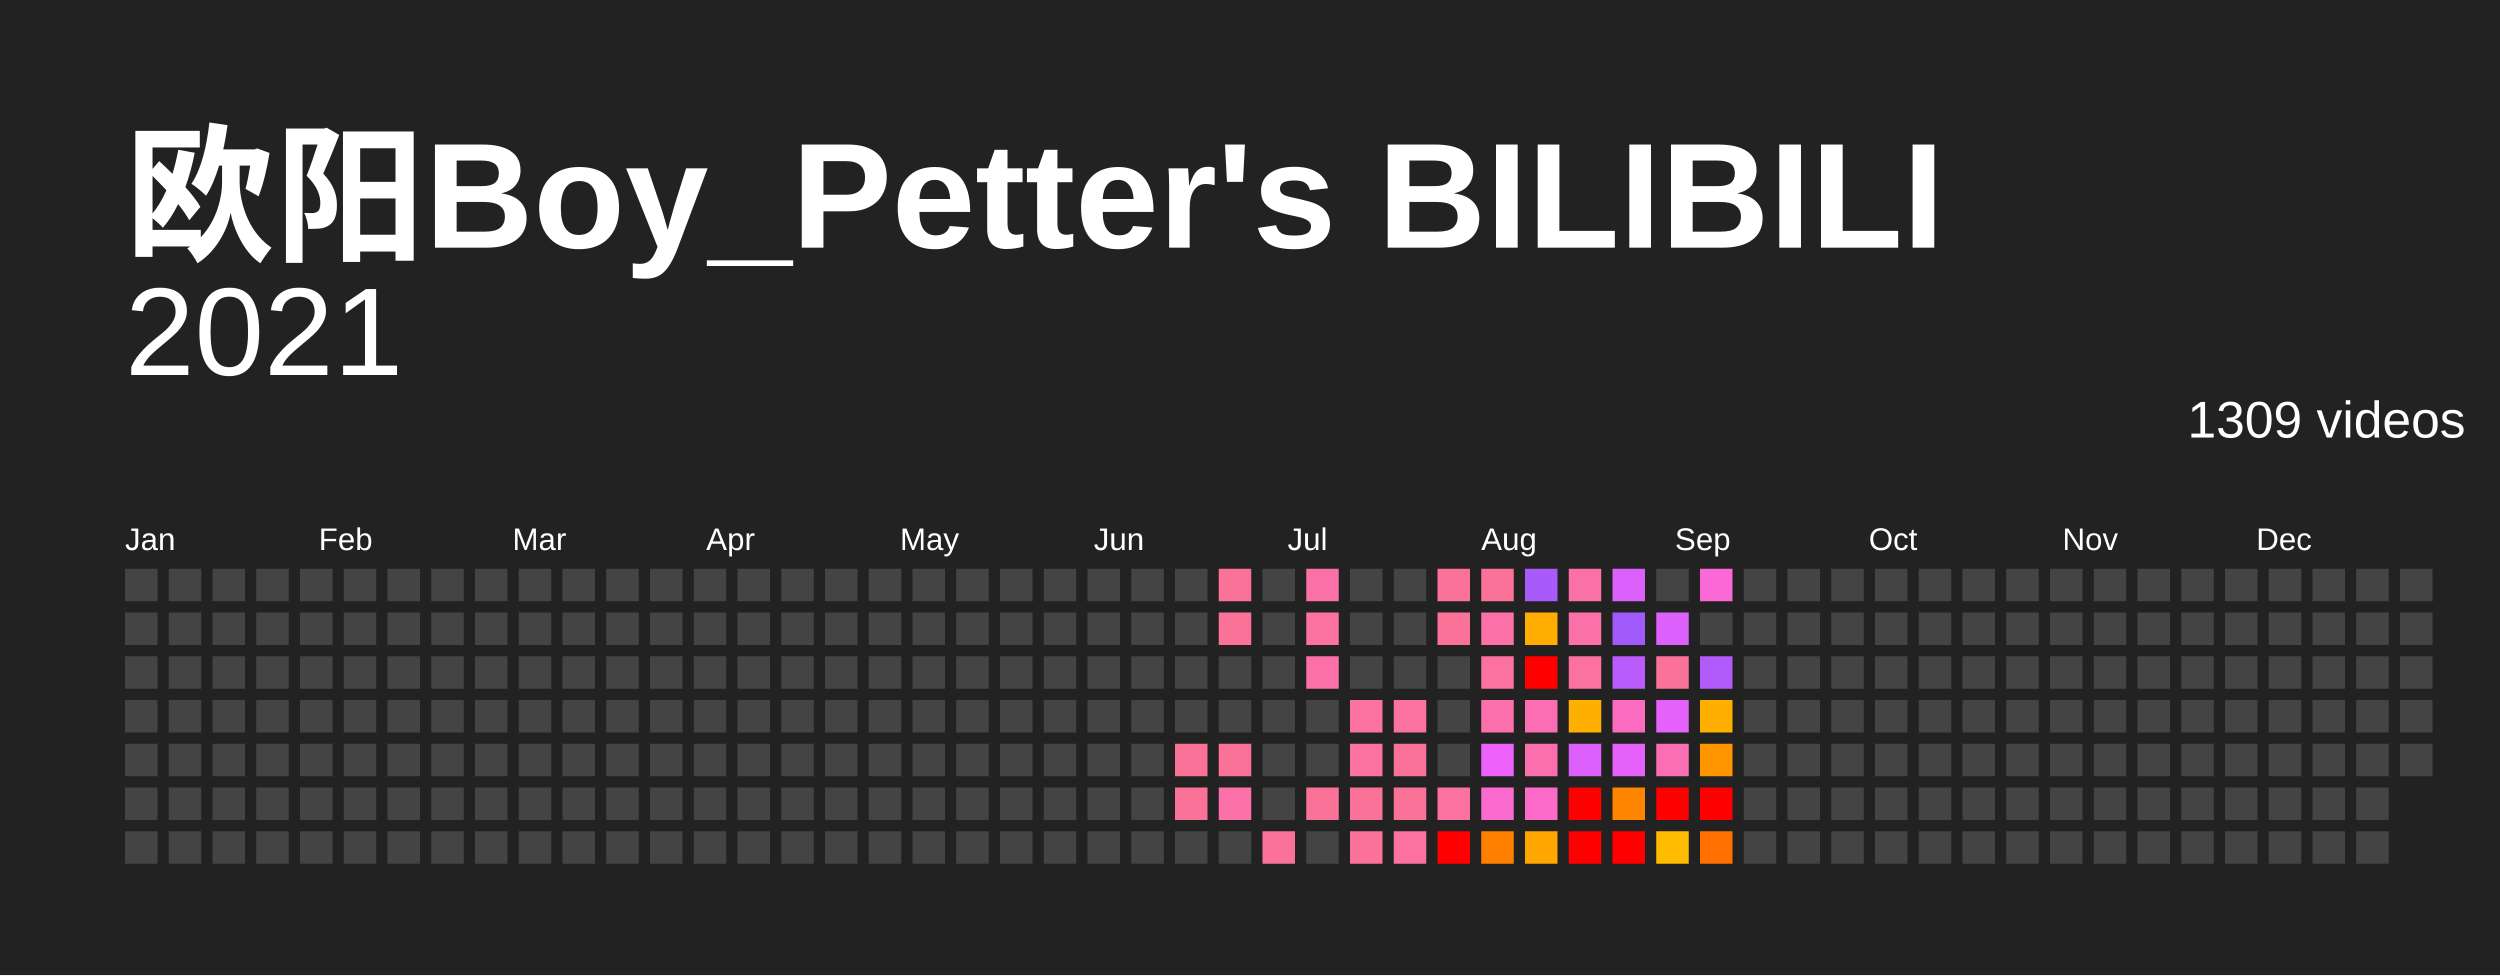
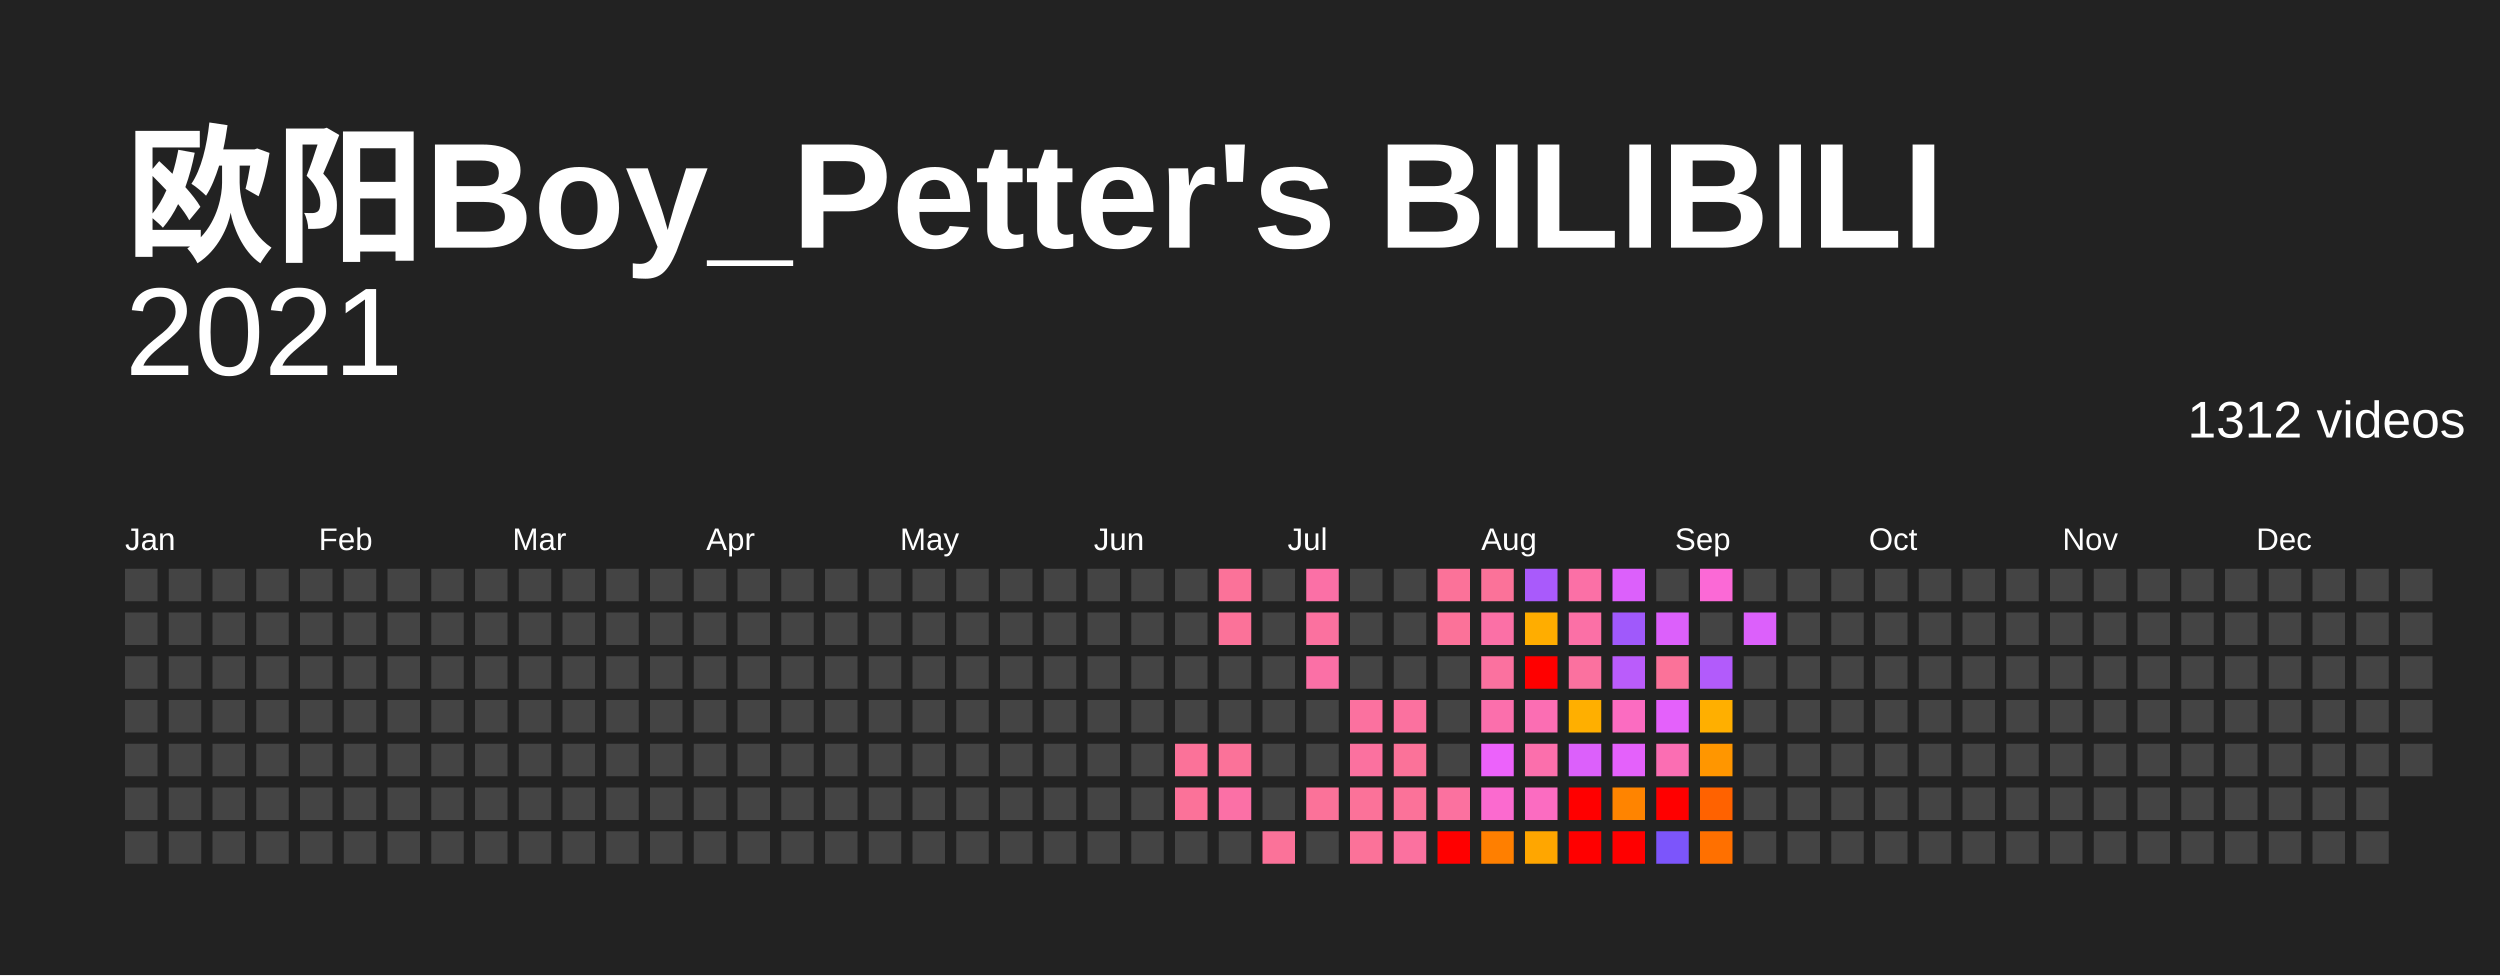
<svg xmlns="http://www.w3.org/2000/svg" baseProfile="full" height="78mm" version="1.1" viewBox="0,0,200,78" width="200mm">
  <defs />
  <rect fill="#222222" height="78" width="200" x="0" y="0" />
  <text fill="#FFFFFF" style="font-size:12px; font-family:Arial; font-weight:bold;" x="10" y="20">欧阳Boy_Petter's BILIBILI</text>
  <text alignment-baseline="hanging" fill="#FFFFFF" style="font-size:10.0px; font-family:Arial;" x="10" y="30">2021</text>
-   <text alignment-baseline="hanging" fill="#FFFFFF" style="font-size:4.125px; font-family:Arial;" x="175" y="35">1309 videos</text>
+   <text alignment-baseline="hanging" fill="#FFFFFF" style="font-size:4.125px; font-family:Arial;" x="175" y="35">1312 videos</text>
  <text fill="#FFFFFF" style="font-size:2.5px; font-family:Arial" x="10.0" y="44">Jan</text>
  <text fill="#FFFFFF" style="font-size:2.5px; font-family:Arial" x="25.5" y="44">Feb</text>
  <text fill="#FFFFFF" style="font-size:2.5px; font-family:Arial" x="41.0" y="44">Mar</text>
  <text fill="#FFFFFF" style="font-size:2.5px; font-family:Arial" x="56.5" y="44">Apr</text>
  <text fill="#FFFFFF" style="font-size:2.5px; font-family:Arial" x="72.0" y="44">May</text>
  <text fill="#FFFFFF" style="font-size:2.5px; font-family:Arial" x="87.5" y="44">Jun</text>
  <text fill="#FFFFFF" style="font-size:2.5px; font-family:Arial" x="103.0" y="44">Jul</text>
  <text fill="#FFFFFF" style="font-size:2.5px; font-family:Arial" x="118.5" y="44">Aug</text>
  <text fill="#FFFFFF" style="font-size:2.5px; font-family:Arial" x="134.0" y="44">Sep</text>
  <text fill="#FFFFFF" style="font-size:2.5px; font-family:Arial" x="149.5" y="44">Oct</text>
  <text fill="#FFFFFF" style="font-size:2.5px; font-family:Arial" x="165.0" y="44">Nov</text>
  <text fill="#FFFFFF" style="font-size:2.5px; font-family:Arial" x="180.5" y="44">Dec</text>
  <rect fill="#444444" height="2.6" width="2.6" x="10.0" y="45.5" />
  <rect fill="#444444" height="2.6" width="2.6" x="10.0" y="49.0" />
  <rect fill="#444444" height="2.6" width="2.6" x="10.0" y="52.5" />
  <rect fill="#444444" height="2.6" width="2.6" x="10.0" y="56.0" />
  <rect fill="#444444" height="2.6" width="2.6" x="10.0" y="59.5" />
  <rect fill="#444444" height="2.6" width="2.6" x="10.0" y="63.0" />
  <rect fill="#444444" height="2.6" width="2.6" x="10.0" y="66.5" />
  <rect fill="#444444" height="2.6" width="2.6" x="13.5" y="45.5" />
  <rect fill="#444444" height="2.6" width="2.6" x="13.5" y="49.0" />
  <rect fill="#444444" height="2.6" width="2.6" x="13.5" y="52.5" />
  <rect fill="#444444" height="2.6" width="2.6" x="13.5" y="56.0" />
  <rect fill="#444444" height="2.6" width="2.6" x="13.5" y="59.5" />
  <rect fill="#444444" height="2.6" width="2.6" x="13.5" y="63.0" />
  <rect fill="#444444" height="2.6" width="2.6" x="13.5" y="66.5" />
  <rect fill="#444444" height="2.6" width="2.6" x="17.0" y="45.5" />
  <rect fill="#444444" height="2.6" width="2.6" x="17.0" y="49.0" />
  <rect fill="#444444" height="2.6" width="2.6" x="17.0" y="52.5" />
  <rect fill="#444444" height="2.6" width="2.6" x="17.0" y="56.0" />
  <rect fill="#444444" height="2.6" width="2.6" x="17.0" y="59.5" />
  <rect fill="#444444" height="2.6" width="2.6" x="17.0" y="63.0" />
  <rect fill="#444444" height="2.6" width="2.6" x="17.0" y="66.5" />
  <rect fill="#444444" height="2.6" width="2.6" x="20.5" y="45.5" />
  <rect fill="#444444" height="2.6" width="2.6" x="20.5" y="49.0" />
  <rect fill="#444444" height="2.6" width="2.6" x="20.5" y="52.5" />
  <rect fill="#444444" height="2.6" width="2.6" x="20.5" y="56.0" />
  <rect fill="#444444" height="2.6" width="2.6" x="20.5" y="59.5" />
  <rect fill="#444444" height="2.6" width="2.6" x="20.5" y="63.0" />
  <rect fill="#444444" height="2.6" width="2.6" x="20.5" y="66.5" />
  <rect fill="#444444" height="2.6" width="2.6" x="24.0" y="45.5" />
  <rect fill="#444444" height="2.6" width="2.6" x="24.0" y="49.0" />
  <rect fill="#444444" height="2.6" width="2.6" x="24.0" y="52.5" />
  <rect fill="#444444" height="2.6" width="2.6" x="24.0" y="56.0" />
  <rect fill="#444444" height="2.6" width="2.6" x="24.0" y="59.5" />
  <rect fill="#444444" height="2.6" width="2.6" x="24.0" y="63.0" />
  <rect fill="#444444" height="2.6" width="2.6" x="24.0" y="66.5" />
  <rect fill="#444444" height="2.6" width="2.6" x="27.5" y="45.5" />
  <rect fill="#444444" height="2.6" width="2.6" x="27.5" y="49.0" />
  <rect fill="#444444" height="2.6" width="2.6" x="27.5" y="52.5" />
  <rect fill="#444444" height="2.6" width="2.6" x="27.5" y="56.0" />
  <rect fill="#444444" height="2.6" width="2.6" x="27.5" y="59.5" />
  <rect fill="#444444" height="2.6" width="2.6" x="27.5" y="63.0" />
  <rect fill="#444444" height="2.6" width="2.6" x="27.5" y="66.5" />
  <rect fill="#444444" height="2.6" width="2.6" x="31.0" y="45.5" />
  <rect fill="#444444" height="2.6" width="2.6" x="31.0" y="49.0" />
  <rect fill="#444444" height="2.6" width="2.6" x="31.0" y="52.5" />
  <rect fill="#444444" height="2.6" width="2.6" x="31.0" y="56.0" />
  <rect fill="#444444" height="2.6" width="2.6" x="31.0" y="59.5" />
  <rect fill="#444444" height="2.6" width="2.6" x="31.0" y="63.0" />
  <rect fill="#444444" height="2.6" width="2.6" x="31.0" y="66.5" />
  <rect fill="#444444" height="2.6" width="2.6" x="34.5" y="45.5" />
  <rect fill="#444444" height="2.6" width="2.6" x="34.5" y="49.0" />
  <rect fill="#444444" height="2.6" width="2.6" x="34.5" y="52.5" />
  <rect fill="#444444" height="2.6" width="2.6" x="34.5" y="56.0" />
  <rect fill="#444444" height="2.6" width="2.6" x="34.5" y="59.5" />
  <rect fill="#444444" height="2.6" width="2.6" x="34.5" y="63.0" />
  <rect fill="#444444" height="2.6" width="2.6" x="34.5" y="66.5" />
  <rect fill="#444444" height="2.6" width="2.6" x="38.0" y="45.5" />
  <rect fill="#444444" height="2.6" width="2.6" x="38.0" y="49.0" />
  <rect fill="#444444" height="2.6" width="2.6" x="38.0" y="52.5" />
  <rect fill="#444444" height="2.6" width="2.6" x="38.0" y="56.0" />
  <rect fill="#444444" height="2.6" width="2.6" x="38.0" y="59.5" />
  <rect fill="#444444" height="2.6" width="2.6" x="38.0" y="63.0" />
  <rect fill="#444444" height="2.6" width="2.6" x="38.0" y="66.5" />
  <rect fill="#444444" height="2.6" width="2.6" x="41.5" y="45.5" />
  <rect fill="#444444" height="2.6" width="2.6" x="41.5" y="49.0" />
  <rect fill="#444444" height="2.6" width="2.6" x="41.5" y="52.5" />
  <rect fill="#444444" height="2.6" width="2.6" x="41.5" y="56.0" />
  <rect fill="#444444" height="2.6" width="2.6" x="41.5" y="59.5" />
  <rect fill="#444444" height="2.6" width="2.6" x="41.5" y="63.0" />
  <rect fill="#444444" height="2.6" width="2.6" x="41.5" y="66.5" />
  <rect fill="#444444" height="2.6" width="2.6" x="45.0" y="45.5" />
  <rect fill="#444444" height="2.6" width="2.6" x="45.0" y="49.0" />
  <rect fill="#444444" height="2.6" width="2.6" x="45.0" y="52.5" />
  <rect fill="#444444" height="2.6" width="2.6" x="45.0" y="56.0" />
  <rect fill="#444444" height="2.6" width="2.6" x="45.0" y="59.5" />
  <rect fill="#444444" height="2.6" width="2.6" x="45.0" y="63.0" />
  <rect fill="#444444" height="2.6" width="2.6" x="45.0" y="66.5" />
  <rect fill="#444444" height="2.6" width="2.6" x="48.5" y="45.5" />
  <rect fill="#444444" height="2.6" width="2.6" x="48.5" y="49.0" />
  <rect fill="#444444" height="2.6" width="2.6" x="48.5" y="52.5" />
  <rect fill="#444444" height="2.6" width="2.6" x="48.5" y="56.0" />
  <rect fill="#444444" height="2.6" width="2.6" x="48.5" y="59.5" />
  <rect fill="#444444" height="2.6" width="2.6" x="48.5" y="63.0" />
  <rect fill="#444444" height="2.6" width="2.6" x="48.5" y="66.5" />
  <rect fill="#444444" height="2.6" width="2.6" x="52.0" y="45.5" />
  <rect fill="#444444" height="2.6" width="2.6" x="52.0" y="49.0" />
  <rect fill="#444444" height="2.6" width="2.6" x="52.0" y="52.5" />
  <rect fill="#444444" height="2.6" width="2.6" x="52.0" y="56.0" />
  <rect fill="#444444" height="2.6" width="2.6" x="52.0" y="59.5" />
  <rect fill="#444444" height="2.6" width="2.6" x="52.0" y="63.0" />
  <rect fill="#444444" height="2.6" width="2.6" x="52.0" y="66.5" />
  <rect fill="#444444" height="2.6" width="2.6" x="55.5" y="45.5" />
  <rect fill="#444444" height="2.6" width="2.6" x="55.5" y="49.0" />
  <rect fill="#444444" height="2.6" width="2.6" x="55.5" y="52.5" />
  <rect fill="#444444" height="2.6" width="2.6" x="55.5" y="56.0" />
  <rect fill="#444444" height="2.6" width="2.6" x="55.5" y="59.5" />
  <rect fill="#444444" height="2.6" width="2.6" x="55.5" y="63.0" />
  <rect fill="#444444" height="2.6" width="2.6" x="55.5" y="66.5" />
  <rect fill="#444444" height="2.6" width="2.6" x="59.0" y="45.5" />
  <rect fill="#444444" height="2.6" width="2.6" x="59.0" y="49.0" />
  <rect fill="#444444" height="2.6" width="2.6" x="59.0" y="52.5" />
  <rect fill="#444444" height="2.6" width="2.6" x="59.0" y="56.0" />
  <rect fill="#444444" height="2.6" width="2.6" x="59.0" y="59.5" />
  <rect fill="#444444" height="2.6" width="2.6" x="59.0" y="63.0" />
  <rect fill="#444444" height="2.6" width="2.6" x="59.0" y="66.5" />
  <rect fill="#444444" height="2.6" width="2.6" x="62.5" y="45.5" />
  <rect fill="#444444" height="2.6" width="2.6" x="62.5" y="49.0" />
  <rect fill="#444444" height="2.6" width="2.6" x="62.5" y="52.5" />
  <rect fill="#444444" height="2.6" width="2.6" x="62.5" y="56.0" />
  <rect fill="#444444" height="2.6" width="2.6" x="62.5" y="59.5" />
  <rect fill="#444444" height="2.6" width="2.6" x="62.5" y="63.0" />
  <rect fill="#444444" height="2.6" width="2.6" x="62.5" y="66.5" />
  <rect fill="#444444" height="2.6" width="2.6" x="66.0" y="45.5" />
  <rect fill="#444444" height="2.6" width="2.6" x="66.0" y="49.0" />
  <rect fill="#444444" height="2.6" width="2.6" x="66.0" y="52.5" />
  <rect fill="#444444" height="2.6" width="2.6" x="66.0" y="56.0" />
  <rect fill="#444444" height="2.6" width="2.6" x="66.0" y="59.5" />
  <rect fill="#444444" height="2.6" width="2.6" x="66.0" y="63.0" />
  <rect fill="#444444" height="2.6" width="2.6" x="66.0" y="66.5" />
  <rect fill="#444444" height="2.6" width="2.6" x="69.5" y="45.5" />
  <rect fill="#444444" height="2.6" width="2.6" x="69.5" y="49.0" />
  <rect fill="#444444" height="2.6" width="2.6" x="69.5" y="52.5" />
  <rect fill="#444444" height="2.6" width="2.6" x="69.5" y="56.0" />
  <rect fill="#444444" height="2.6" width="2.6" x="69.5" y="59.5" />
  <rect fill="#444444" height="2.6" width="2.6" x="69.5" y="63.0" />
  <rect fill="#444444" height="2.6" width="2.6" x="69.5" y="66.5" />
  <rect fill="#444444" height="2.6" width="2.6" x="73.0" y="45.5" />
  <rect fill="#444444" height="2.6" width="2.6" x="73.0" y="49.0" />
  <rect fill="#444444" height="2.6" width="2.6" x="73.0" y="52.5" />
  <rect fill="#444444" height="2.6" width="2.6" x="73.0" y="56.0" />
  <rect fill="#444444" height="2.6" width="2.6" x="73.0" y="59.5" />
  <rect fill="#444444" height="2.6" width="2.6" x="73.0" y="63.0" />
  <rect fill="#444444" height="2.6" width="2.6" x="73.0" y="66.5" />
  <rect fill="#444444" height="2.6" width="2.6" x="76.5" y="45.5" />
  <rect fill="#444444" height="2.6" width="2.6" x="76.5" y="49.0" />
  <rect fill="#444444" height="2.6" width="2.6" x="76.5" y="52.5" />
  <rect fill="#444444" height="2.6" width="2.6" x="76.5" y="56.0" />
  <rect fill="#444444" height="2.6" width="2.6" x="76.5" y="59.5" />
  <rect fill="#444444" height="2.6" width="2.6" x="76.5" y="63.0" />
  <rect fill="#444444" height="2.6" width="2.6" x="76.5" y="66.5" />
  <rect fill="#444444" height="2.6" width="2.6" x="80.0" y="45.5" />
  <rect fill="#444444" height="2.6" width="2.6" x="80.0" y="49.0" />
  <rect fill="#444444" height="2.6" width="2.6" x="80.0" y="52.5" />
  <rect fill="#444444" height="2.6" width="2.6" x="80.0" y="56.0" />
  <rect fill="#444444" height="2.6" width="2.6" x="80.0" y="59.5" />
  <rect fill="#444444" height="2.6" width="2.6" x="80.0" y="63.0" />
  <rect fill="#444444" height="2.6" width="2.6" x="80.0" y="66.5" />
  <rect fill="#444444" height="2.6" width="2.6" x="83.5" y="45.5" />
  <rect fill="#444444" height="2.6" width="2.6" x="83.5" y="49.0" />
  <rect fill="#444444" height="2.6" width="2.6" x="83.5" y="52.5" />
  <rect fill="#444444" height="2.6" width="2.6" x="83.5" y="56.0" />
  <rect fill="#444444" height="2.6" width="2.6" x="83.5" y="59.5" />
  <rect fill="#444444" height="2.6" width="2.6" x="83.5" y="63.0" />
  <rect fill="#444444" height="2.6" width="2.6" x="83.5" y="66.5" />
  <rect fill="#444444" height="2.6" width="2.6" x="87.0" y="45.5" />
  <rect fill="#444444" height="2.6" width="2.6" x="87.0" y="49.0" />
  <rect fill="#444444" height="2.6" width="2.6" x="87.0" y="52.5" />
  <rect fill="#444444" height="2.6" width="2.6" x="87.0" y="56.0" />
  <rect fill="#444444" height="2.6" width="2.6" x="87.0" y="59.5" />
  <rect fill="#444444" height="2.6" width="2.6" x="87.0" y="63.0" />
  <rect fill="#444444" height="2.6" width="2.6" x="87.0" y="66.5" />
  <rect fill="#444444" height="2.6" width="2.6" x="90.5" y="45.5" />
  <rect fill="#444444" height="2.6" width="2.6" x="90.5" y="49.0" />
  <rect fill="#444444" height="2.6" width="2.6" x="90.5" y="52.5" />
  <rect fill="#444444" height="2.6" width="2.6" x="90.5" y="56.0" />
  <rect fill="#444444" height="2.6" width="2.6" x="90.5" y="59.5" />
  <rect fill="#444444" height="2.6" width="2.6" x="90.5" y="63.0" />
  <rect fill="#444444" height="2.6" width="2.6" x="90.5" y="66.5" />
  <rect fill="#444444" height="2.6" width="2.6" x="94.0" y="45.5" />
  <rect fill="#444444" height="2.6" width="2.6" x="94.0" y="49.0" />
  <rect fill="#444444" height="2.6" width="2.6" x="94.0" y="52.5" />
  <rect fill="#444444" height="2.6" width="2.6" x="94.0" y="56.0" />
  <rect fill="#fb7299" height="2.6" width="2.6" x="94.0" y="59.5" />
  <rect fill="#fb7299" height="2.6" width="2.6" x="94.0" y="63.0" />
  <rect fill="#444444" height="2.6" width="2.6" x="94.0" y="66.5" />
  <rect fill="#fb7299" height="2.6" width="2.6" x="97.5" y="45.5" />
  <rect fill="#fb7299" height="2.6" width="2.6" x="97.5" y="49.0" />
  <rect fill="#444444" height="2.6" width="2.6" x="97.5" y="52.5" />
  <rect fill="#444444" height="2.6" width="2.6" x="97.5" y="56.0" />
  <rect fill="#fb7299" height="2.6" width="2.6" x="97.5" y="59.5" />
  <rect fill="#fb70a6" height="2.6" width="2.6" x="97.5" y="63.0" />
  <rect fill="#444444" height="2.6" width="2.6" x="97.5" y="66.5" />
  <rect fill="#444444" height="2.6" width="2.6" x="101.0" y="45.5" />
  <rect fill="#444444" height="2.6" width="2.6" x="101.0" y="49.0" />
  <rect fill="#444444" height="2.6" width="2.6" x="101.0" y="52.5" />
  <rect fill="#444444" height="2.6" width="2.6" x="101.0" y="56.0" />
  <rect fill="#444444" height="2.6" width="2.6" x="101.0" y="59.5" />
  <rect fill="#444444" height="2.6" width="2.6" x="101.0" y="63.0" />
  <rect fill="#fb7299" height="2.6" width="2.6" x="101.0" y="66.5" />
  <rect fill="#fb70a6" height="2.6" width="2.6" x="104.5" y="45.5" />
  <rect fill="#fb719f" height="2.6" width="2.6" x="104.5" y="49.0" />
  <rect fill="#fb70a6" height="2.6" width="2.6" x="104.5" y="52.5" />
  <rect fill="#444444" height="2.6" width="2.6" x="104.5" y="56.0" />
  <rect fill="#444444" height="2.6" width="2.6" x="104.5" y="59.5" />
  <rect fill="#fb7299" height="2.6" width="2.6" x="104.5" y="63.0" />
  <rect fill="#444444" height="2.6" width="2.6" x="104.5" y="66.5" />
  <rect fill="#444444" height="2.6" width="2.6" x="108.0" y="45.5" />
  <rect fill="#444444" height="2.6" width="2.6" x="108.0" y="49.0" />
  <rect fill="#444444" height="2.6" width="2.6" x="108.0" y="52.5" />
  <rect fill="#fb719f" height="2.6" width="2.6" x="108.0" y="56.0" />
  <rect fill="#fb719f" height="2.6" width="2.6" x="108.0" y="59.5" />
  <rect fill="#fb7299" height="2.6" width="2.6" x="108.0" y="63.0" />
  <rect fill="#fb7299" height="2.6" width="2.6" x="108.0" y="66.5" />
  <rect fill="#444444" height="2.6" width="2.6" x="111.5" y="45.5" />
  <rect fill="#444444" height="2.6" width="2.6" x="111.5" y="49.0" />
  <rect fill="#444444" height="2.6" width="2.6" x="111.5" y="52.5" />
  <rect fill="#fb719f" height="2.6" width="2.6" x="111.5" y="56.0" />
  <rect fill="#fb7299" height="2.6" width="2.6" x="111.5" y="59.5" />
  <rect fill="#fb7299" height="2.6" width="2.6" x="111.5" y="63.0" />
  <rect fill="#fb719f" height="2.6" width="2.6" x="111.5" y="66.5" />
  <rect fill="#fb7299" height="2.6" width="2.6" x="115.0" y="45.5" />
  <rect fill="#fb7299" height="2.6" width="2.6" x="115.0" y="49.0" />
  <rect fill="#444444" height="2.6" width="2.6" x="115.0" y="52.5" />
  <rect fill="#444444" height="2.6" width="2.6" x="115.0" y="56.0" />
  <rect fill="#444444" height="2.6" width="2.6" x="115.0" y="59.5" />
  <rect fill="#fb719f" height="2.6" width="2.6" x="115.0" y="63.0" />
  <rect fill="red" height="2.6" width="2.6" x="115.0" y="66.5" />
  <rect fill="#fb7299" height="2.6" width="2.6" x="118.5" y="45.5" />
  <rect fill="#fb70a6" height="2.6" width="2.6" x="118.5" y="49.0" />
  <rect fill="#fb719f" height="2.6" width="2.6" x="118.5" y="52.5" />
  <rect fill="#fb6fac" height="2.6" width="2.6" x="118.5" y="56.0" />
  <rect fill="#ec62fb" height="2.6" width="2.6" x="118.5" y="59.5" />
  <rect fill="#fb6acf" height="2.6" width="2.6" x="118.5" y="63.0" />
  <rect fill="#ff7f00" height="2.6" width="2.6" x="118.5" y="66.5" />
  <rect fill="#a95afb" height="2.6" width="2.6" x="122.0" y="45.5" />
  <rect fill="#ffad00" height="2.6" width="2.6" x="122.0" y="49.0" />
  <rect fill="red" height="2.6" width="2.6" x="122.0" y="52.5" />
  <rect fill="#fb6eb3" height="2.6" width="2.6" x="122.0" y="56.0" />
  <rect fill="#fb6fac" height="2.6" width="2.6" x="122.0" y="59.5" />
-   <rect fill="#fb6bc7" height="2.6" width="2.6" x="122.0" y="63.0" />
+   <rect fill="#fb6cc1" height="2.6" width="2.6" x="122.0" y="63.0" />
  <rect fill="#ffa600" height="2.6" width="2.6" x="122.0" y="66.5" />
  <rect fill="#fb70a6" height="2.6" width="2.6" x="125.5" y="45.5" />
  <rect fill="#fb70a6" height="2.6" width="2.6" x="125.5" y="49.0" />
  <rect fill="#fb719f" height="2.6" width="2.6" x="125.5" y="52.5" />
  <rect fill="#ffaf00" height="2.6" width="2.6" x="125.5" y="56.0" />
  <rect fill="#dc60fb" height="2.6" width="2.6" x="125.5" y="59.5" />
  <rect fill="red" height="2.6" width="2.6" x="125.5" y="63.0" />
  <rect fill="red" height="2.6" width="2.6" x="125.5" y="66.5" />
  <rect fill="#dc60fb" height="2.6" width="2.6" x="129.0" y="45.5" />
  <rect fill="#a059fb" height="2.6" width="2.6" x="129.0" y="49.0" />
  <rect fill="#ba5cfb" height="2.6" width="2.6" x="129.0" y="52.5" />
  <rect fill="#fb6cc1" height="2.6" width="2.6" x="129.0" y="56.0" />
  <rect fill="#e461fb" height="2.6" width="2.6" x="129.0" y="59.5" />
  <rect fill="#ff8400" height="2.6" width="2.6" x="129.0" y="63.0" />
  <rect fill="red" height="2.6" width="2.6" x="129.0" y="66.5" />
  <rect fill="#444444" height="2.6" width="2.6" x="132.5" y="45.5" />
  <rect fill="#dc60fb" height="2.6" width="2.6" x="132.5" y="49.0" />
  <rect fill="#fb7299" height="2.6" width="2.6" x="132.5" y="52.5" />
  <rect fill="#e461fb" height="2.6" width="2.6" x="132.5" y="56.0" />
  <rect fill="#fb6eb3" height="2.6" width="2.6" x="132.5" y="59.5" />
  <rect fill="red" height="2.6" width="2.6" x="132.5" y="63.0" />
-   <rect fill="#ffbb00" height="2.6" width="2.6" x="132.5" y="66.5" />
+   <rect fill="#7c55fb" height="2.6" width="2.6" x="132.5" y="66.5" />
  <rect fill="#fb69d6" height="2.6" width="2.6" x="136.0" y="45.5" />
  <rect fill="#444444" height="2.6" width="2.6" x="136.0" y="49.0" />
  <rect fill="#b25bfb" height="2.6" width="2.6" x="136.0" y="52.5" />
  <rect fill="#ffaf00" height="2.6" width="2.6" x="136.0" y="56.0" />
  <rect fill="#ff9600" height="2.6" width="2.6" x="136.0" y="59.5" />
-   <rect fill="red" height="2.6" width="2.6" x="136.0" y="63.0" />
+   <rect fill="#ff6200" height="2.6" width="2.6" x="136.0" y="63.0" />
  <rect fill="#ff7000" height="2.6" width="2.6" x="136.0" y="66.5" />
  <rect fill="#444444" height="2.6" width="2.6" x="139.5" y="45.5" />
-   <rect fill="#444444" height="2.6" width="2.6" x="139.5" y="49.0" />
+   <rect fill="#dc60fb" height="2.6" width="2.6" x="139.5" y="49.0" />
  <rect fill="#444444" height="2.6" width="2.6" x="139.5" y="52.5" />
  <rect fill="#444444" height="2.6" width="2.6" x="139.5" y="56.0" />
  <rect fill="#444444" height="2.6" width="2.6" x="139.5" y="59.5" />
  <rect fill="#444444" height="2.6" width="2.6" x="139.5" y="63.0" />
  <rect fill="#444444" height="2.6" width="2.6" x="139.5" y="66.5" />
  <rect fill="#444444" height="2.6" width="2.6" x="143.0" y="45.5" />
  <rect fill="#444444" height="2.6" width="2.6" x="143.0" y="49.0" />
  <rect fill="#444444" height="2.6" width="2.6" x="143.0" y="52.5" />
  <rect fill="#444444" height="2.6" width="2.6" x="143.0" y="56.0" />
  <rect fill="#444444" height="2.6" width="2.6" x="143.0" y="59.5" />
  <rect fill="#444444" height="2.6" width="2.6" x="143.0" y="63.0" />
  <rect fill="#444444" height="2.6" width="2.6" x="143.0" y="66.5" />
  <rect fill="#444444" height="2.6" width="2.6" x="146.5" y="45.5" />
  <rect fill="#444444" height="2.6" width="2.6" x="146.5" y="49.0" />
  <rect fill="#444444" height="2.6" width="2.6" x="146.5" y="52.5" />
  <rect fill="#444444" height="2.6" width="2.6" x="146.5" y="56.0" />
  <rect fill="#444444" height="2.6" width="2.6" x="146.5" y="59.5" />
  <rect fill="#444444" height="2.6" width="2.6" x="146.5" y="63.0" />
  <rect fill="#444444" height="2.6" width="2.6" x="146.5" y="66.5" />
  <rect fill="#444444" height="2.6" width="2.6" x="150.0" y="45.5" />
  <rect fill="#444444" height="2.6" width="2.6" x="150.0" y="49.0" />
  <rect fill="#444444" height="2.6" width="2.6" x="150.0" y="52.5" />
  <rect fill="#444444" height="2.6" width="2.6" x="150.0" y="56.0" />
  <rect fill="#444444" height="2.6" width="2.6" x="150.0" y="59.5" />
  <rect fill="#444444" height="2.6" width="2.6" x="150.0" y="63.0" />
  <rect fill="#444444" height="2.6" width="2.6" x="150.0" y="66.5" />
  <rect fill="#444444" height="2.6" width="2.6" x="153.5" y="45.5" />
  <rect fill="#444444" height="2.6" width="2.6" x="153.5" y="49.0" />
  <rect fill="#444444" height="2.6" width="2.6" x="153.5" y="52.5" />
  <rect fill="#444444" height="2.6" width="2.6" x="153.5" y="56.0" />
  <rect fill="#444444" height="2.6" width="2.6" x="153.5" y="59.5" />
  <rect fill="#444444" height="2.6" width="2.6" x="153.5" y="63.0" />
  <rect fill="#444444" height="2.6" width="2.6" x="153.5" y="66.5" />
  <rect fill="#444444" height="2.6" width="2.6" x="157.0" y="45.5" />
  <rect fill="#444444" height="2.6" width="2.6" x="157.0" y="49.0" />
  <rect fill="#444444" height="2.6" width="2.6" x="157.0" y="52.5" />
  <rect fill="#444444" height="2.6" width="2.6" x="157.0" y="56.0" />
  <rect fill="#444444" height="2.6" width="2.6" x="157.0" y="59.5" />
  <rect fill="#444444" height="2.6" width="2.6" x="157.0" y="63.0" />
  <rect fill="#444444" height="2.6" width="2.6" x="157.0" y="66.5" />
  <rect fill="#444444" height="2.6" width="2.6" x="160.5" y="45.5" />
  <rect fill="#444444" height="2.6" width="2.6" x="160.5" y="49.0" />
  <rect fill="#444444" height="2.6" width="2.6" x="160.5" y="52.5" />
  <rect fill="#444444" height="2.6" width="2.6" x="160.5" y="56.0" />
  <rect fill="#444444" height="2.6" width="2.6" x="160.5" y="59.5" />
  <rect fill="#444444" height="2.6" width="2.6" x="160.5" y="63.0" />
  <rect fill="#444444" height="2.6" width="2.6" x="160.5" y="66.5" />
  <rect fill="#444444" height="2.6" width="2.6" x="164.0" y="45.5" />
  <rect fill="#444444" height="2.6" width="2.6" x="164.0" y="49.0" />
  <rect fill="#444444" height="2.6" width="2.6" x="164.0" y="52.5" />
  <rect fill="#444444" height="2.6" width="2.6" x="164.0" y="56.0" />
  <rect fill="#444444" height="2.6" width="2.6" x="164.0" y="59.5" />
  <rect fill="#444444" height="2.6" width="2.6" x="164.0" y="63.0" />
  <rect fill="#444444" height="2.6" width="2.6" x="164.0" y="66.5" />
  <rect fill="#444444" height="2.6" width="2.6" x="167.5" y="45.5" />
  <rect fill="#444444" height="2.6" width="2.6" x="167.5" y="49.0" />
  <rect fill="#444444" height="2.6" width="2.6" x="167.5" y="52.5" />
  <rect fill="#444444" height="2.6" width="2.6" x="167.5" y="56.0" />
  <rect fill="#444444" height="2.6" width="2.6" x="167.5" y="59.5" />
  <rect fill="#444444" height="2.6" width="2.6" x="167.5" y="63.0" />
  <rect fill="#444444" height="2.6" width="2.6" x="167.5" y="66.5" />
  <rect fill="#444444" height="2.6" width="2.6" x="171.0" y="45.5" />
  <rect fill="#444444" height="2.6" width="2.6" x="171.0" y="49.0" />
  <rect fill="#444444" height="2.6" width="2.6" x="171.0" y="52.5" />
  <rect fill="#444444" height="2.6" width="2.6" x="171.0" y="56.0" />
  <rect fill="#444444" height="2.6" width="2.6" x="171.0" y="59.5" />
  <rect fill="#444444" height="2.6" width="2.6" x="171.0" y="63.0" />
  <rect fill="#444444" height="2.6" width="2.6" x="171.0" y="66.5" />
  <rect fill="#444444" height="2.6" width="2.6" x="174.5" y="45.5" />
  <rect fill="#444444" height="2.6" width="2.6" x="174.5" y="49.0" />
  <rect fill="#444444" height="2.6" width="2.6" x="174.5" y="52.5" />
  <rect fill="#444444" height="2.6" width="2.6" x="174.5" y="56.0" />
  <rect fill="#444444" height="2.6" width="2.6" x="174.5" y="59.5" />
  <rect fill="#444444" height="2.6" width="2.6" x="174.5" y="63.0" />
  <rect fill="#444444" height="2.6" width="2.6" x="174.5" y="66.5" />
  <rect fill="#444444" height="2.6" width="2.6" x="178.0" y="45.5" />
  <rect fill="#444444" height="2.6" width="2.6" x="178.0" y="49.0" />
  <rect fill="#444444" height="2.6" width="2.6" x="178.0" y="52.5" />
  <rect fill="#444444" height="2.6" width="2.6" x="178.0" y="56.0" />
  <rect fill="#444444" height="2.6" width="2.6" x="178.0" y="59.5" />
  <rect fill="#444444" height="2.6" width="2.6" x="178.0" y="63.0" />
  <rect fill="#444444" height="2.6" width="2.6" x="178.0" y="66.5" />
  <rect fill="#444444" height="2.6" width="2.6" x="181.5" y="45.5" />
  <rect fill="#444444" height="2.6" width="2.6" x="181.5" y="49.0" />
  <rect fill="#444444" height="2.6" width="2.6" x="181.5" y="52.5" />
  <rect fill="#444444" height="2.6" width="2.6" x="181.5" y="56.0" />
  <rect fill="#444444" height="2.6" width="2.6" x="181.5" y="59.5" />
  <rect fill="#444444" height="2.6" width="2.6" x="181.5" y="63.0" />
  <rect fill="#444444" height="2.6" width="2.6" x="181.5" y="66.5" />
  <rect fill="#444444" height="2.6" width="2.6" x="185.0" y="45.5" />
  <rect fill="#444444" height="2.6" width="2.6" x="185.0" y="49.0" />
  <rect fill="#444444" height="2.6" width="2.6" x="185.0" y="52.5" />
  <rect fill="#444444" height="2.6" width="2.6" x="185.0" y="56.0" />
  <rect fill="#444444" height="2.6" width="2.6" x="185.0" y="59.5" />
  <rect fill="#444444" height="2.6" width="2.6" x="185.0" y="63.0" />
  <rect fill="#444444" height="2.6" width="2.6" x="185.0" y="66.5" />
  <rect fill="#444444" height="2.6" width="2.6" x="188.5" y="45.5" />
  <rect fill="#444444" height="2.6" width="2.6" x="188.5" y="49.0" />
  <rect fill="#444444" height="2.6" width="2.6" x="188.5" y="52.5" />
  <rect fill="#444444" height="2.6" width="2.6" x="188.5" y="56.0" />
  <rect fill="#444444" height="2.6" width="2.6" x="188.5" y="59.5" />
  <rect fill="#444444" height="2.6" width="2.6" x="188.5" y="63.0" />
  <rect fill="#444444" height="2.6" width="2.6" x="188.5" y="66.5" />
  <rect fill="#444444" height="2.6" width="2.6" x="192.0" y="45.5" />
  <rect fill="#444444" height="2.6" width="2.6" x="192.0" y="49.0" />
  <rect fill="#444444" height="2.6" width="2.6" x="192.0" y="52.5" />
  <rect fill="#444444" height="2.6" width="2.6" x="192.0" y="56.0" />
  <rect fill="#444444" height="2.6" width="2.6" x="192.0" y="59.5" />
</svg>
